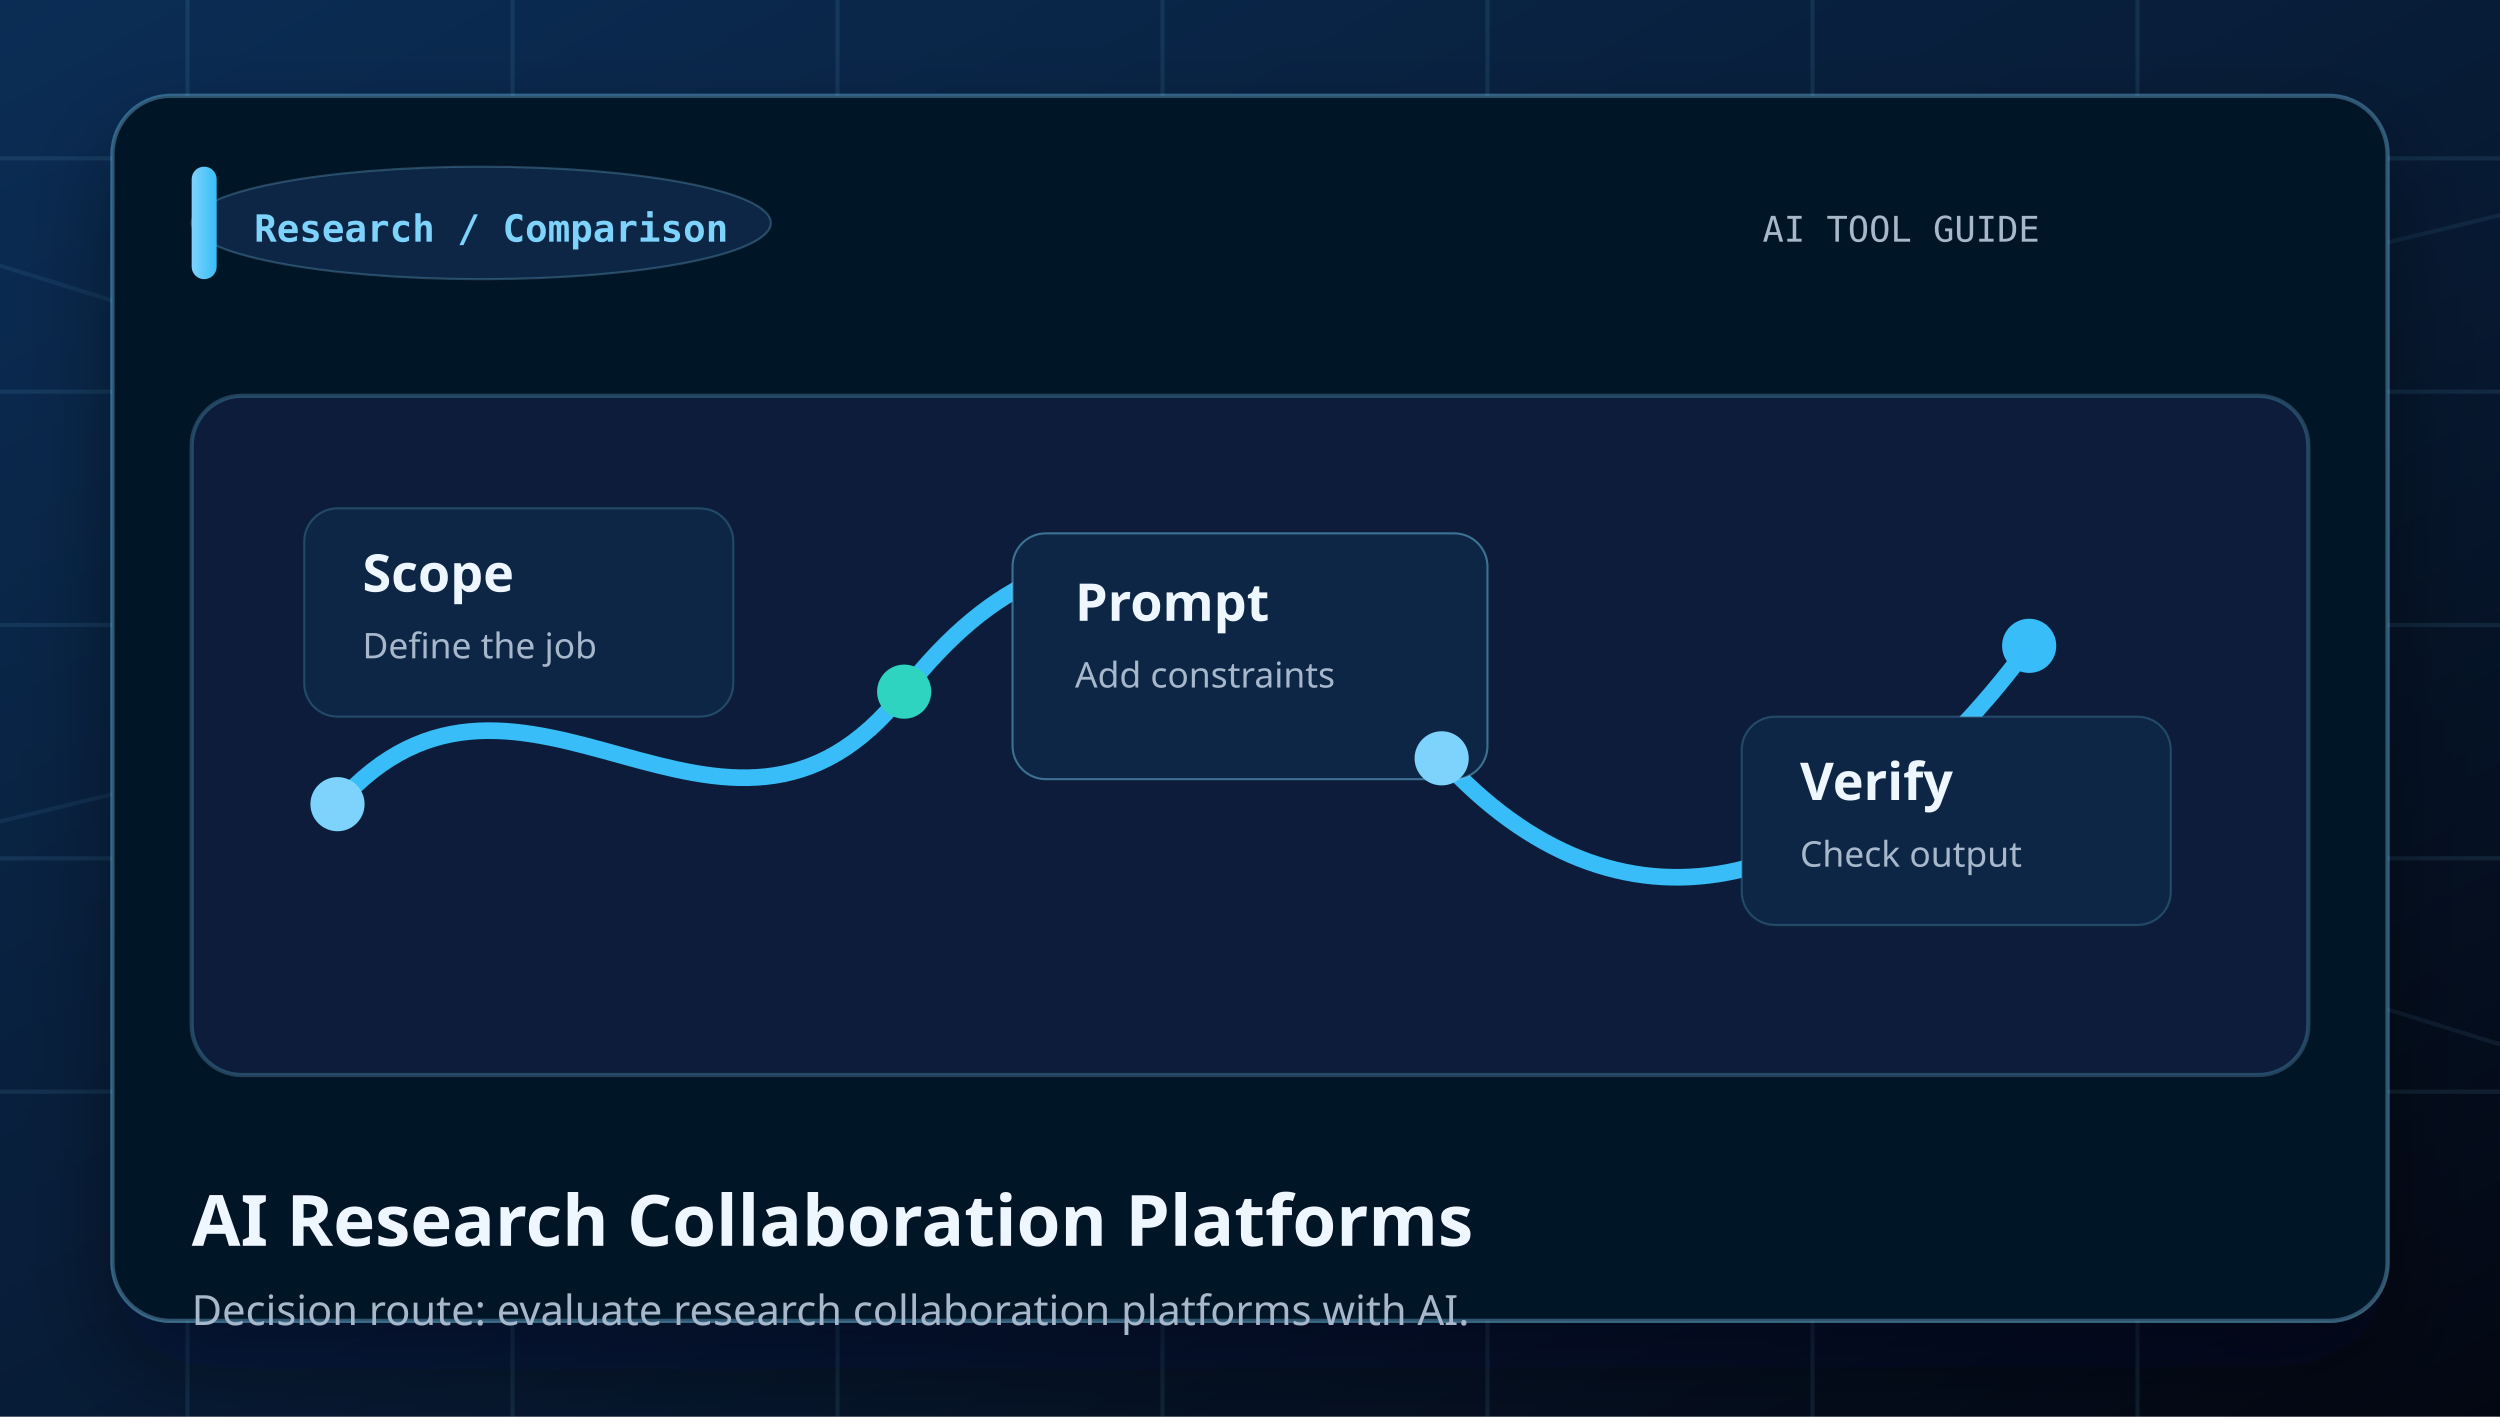
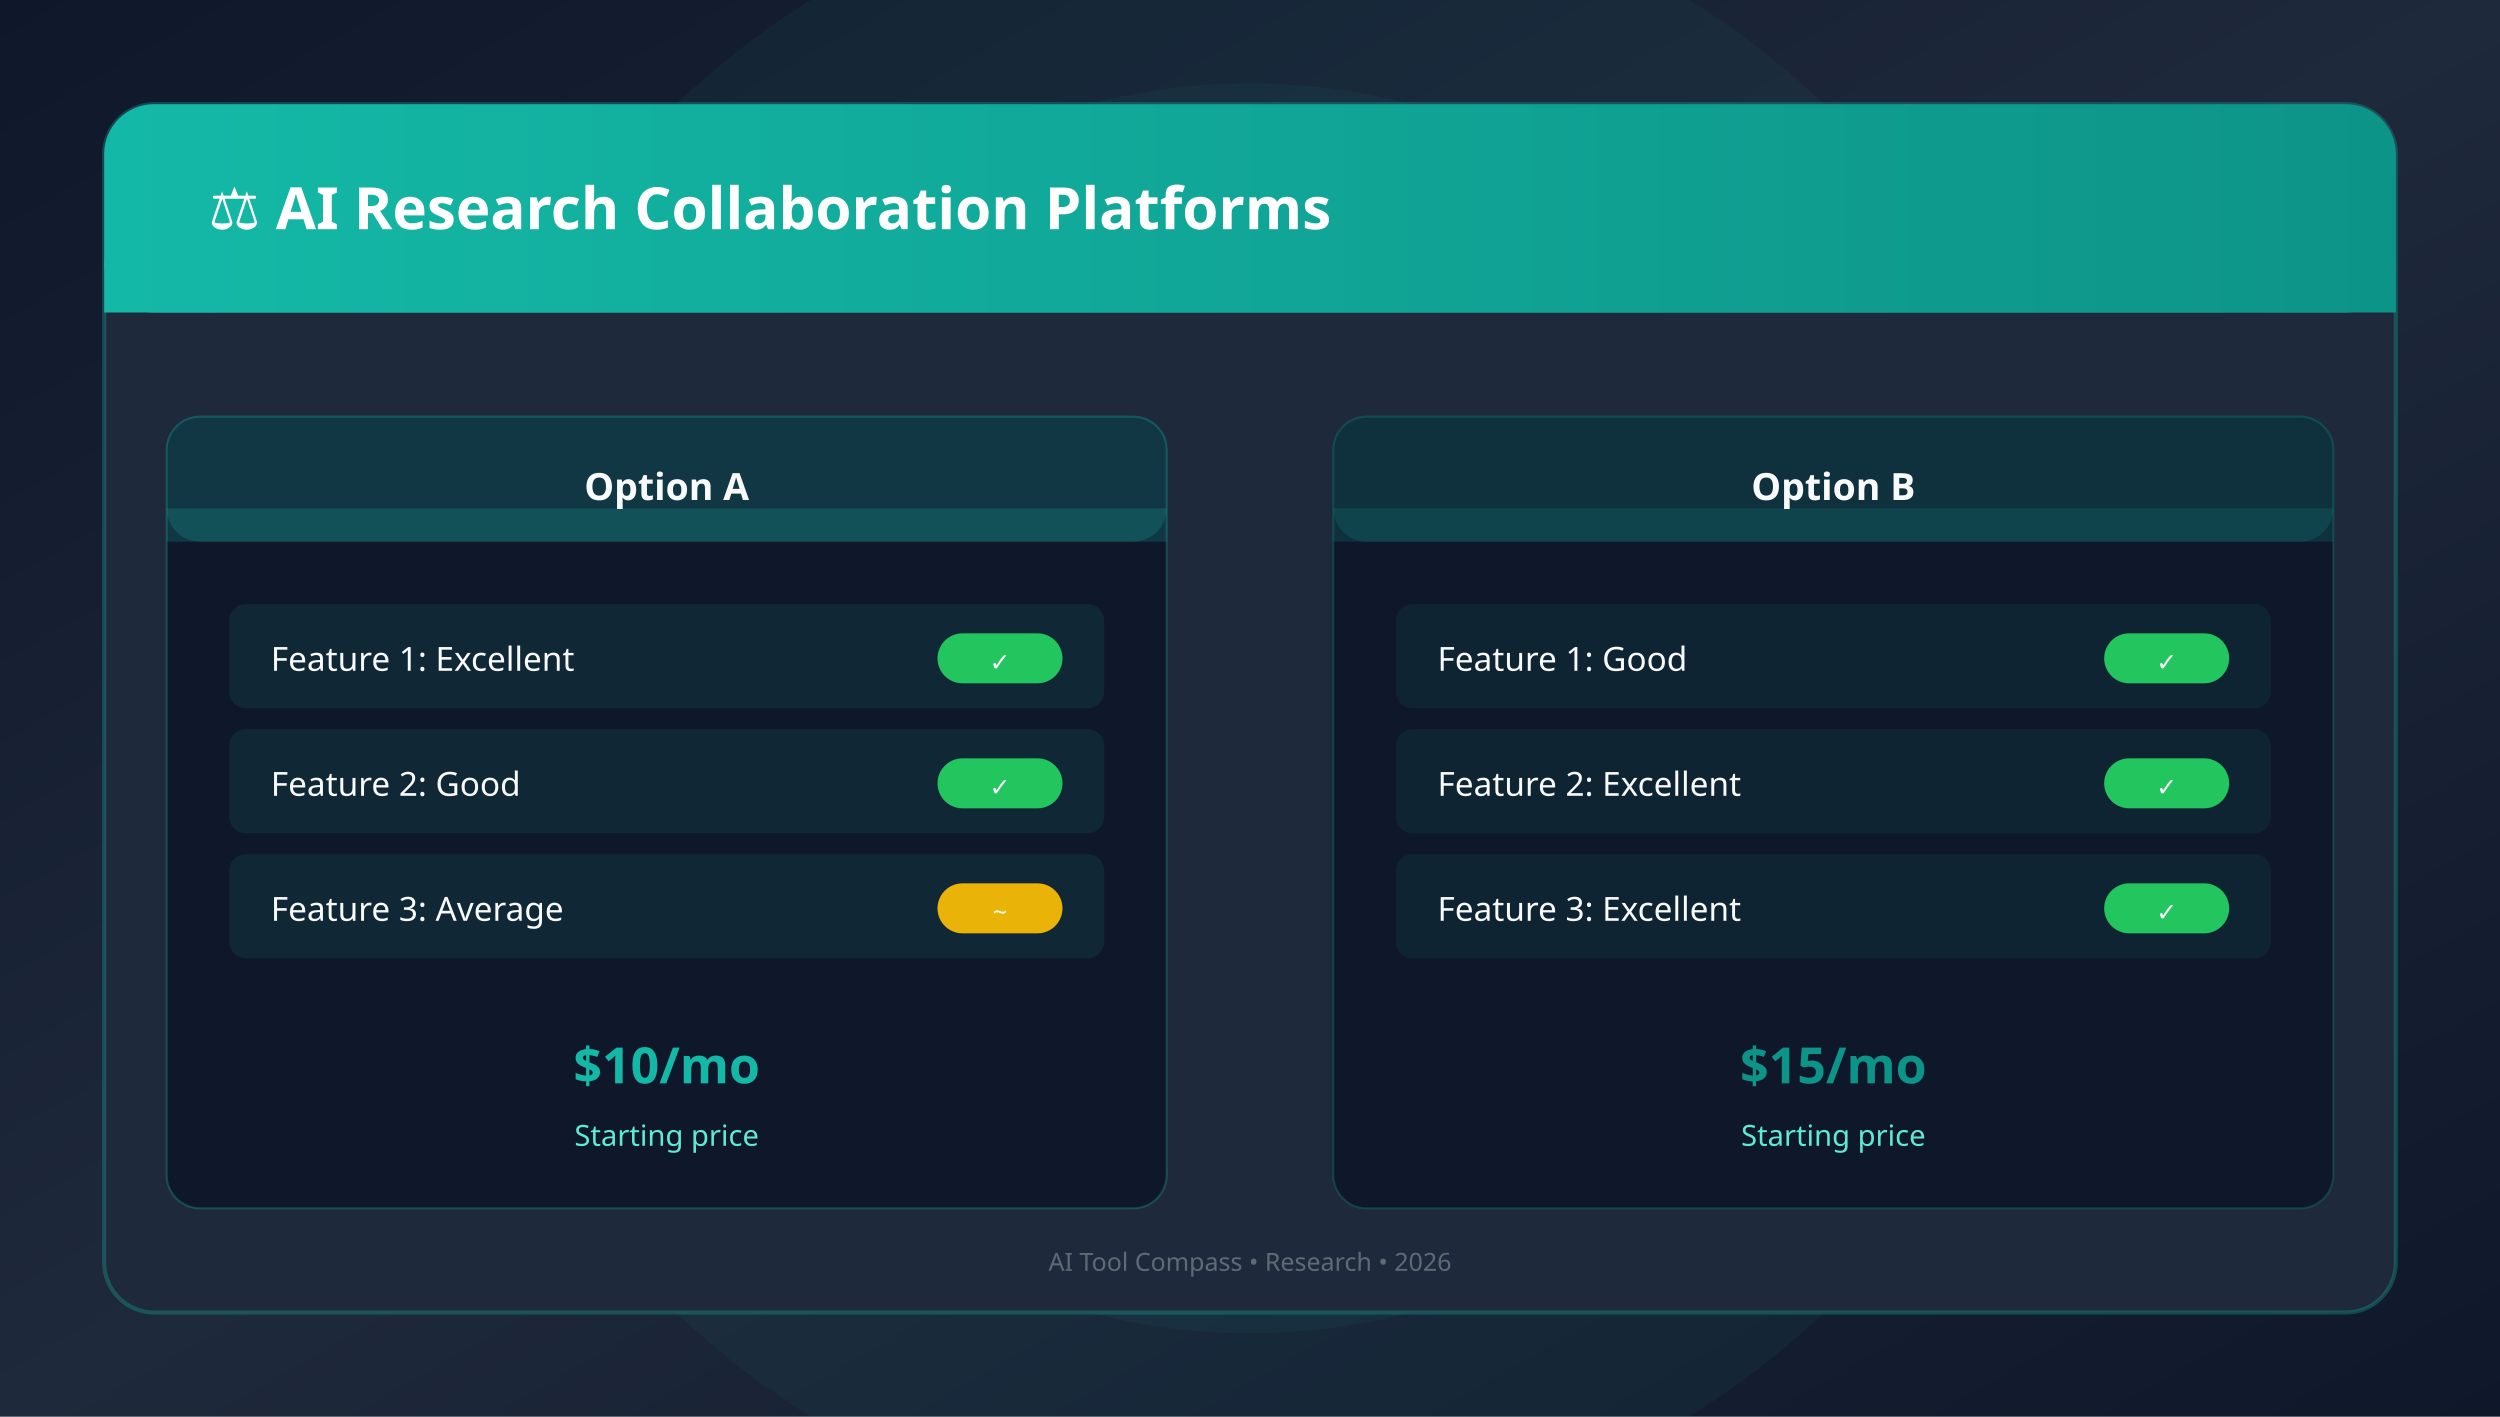
<svg xmlns="http://www.w3.org/2000/svg" width="1200" height="680" viewBox="0 0 1200 680" role="img" aria-labelledby="title desc">
  <defs>
-     <linearGradient id="articleBg" x1="0" x2="1" y1="0" y2="1">
-       <stop offset="0" stop-color="#0b2d55" />
-       <stop offset=".56" stop-color="#071a33" />
-       <stop offset="1" stop-color="#030712" />
+     <linearGradient id="bg" x1="0" x2="1" y1="0" y2="1">
+       <stop offset="0" stop-color="#0f172a" />
+       <stop offset="0.5" stop-color="#1e293b" />
+       <stop offset="1" stop-color="#0f172a" />
    </linearGradient>
-     <linearGradient id="articleAccent" x1="0" x2="1">
-       <stop offset="0" stop-color="#7dd3fc" />
-       <stop offset="1" stop-color="#38bdf8" />
+     <linearGradient id="accent" x1="0" x2="1">
+       <stop offset="0" stop-color="#14b8a6" />
+       <stop offset="1" stop-color="#0d9488" />
    </linearGradient>
-     <filter id="articleShadow" x="-20%" y="-20%" width="140%" height="140%">
-       <feDropShadow dx="0" dy="22" stdDeviation="22" flood-color="#020617" flood-opacity=".42" />
-     </filter>
  </defs>
-   <rect width="1200" height="680" fill="url(#articleBg)" />
-   <path d="M0 76h1200M0 188h1200M0 300h1200M0 412h1200M0 524h1200M90 0v680M246 0v680M402 0v680M558 0v680M714 0v680M870 0v680M1026 0v680" stroke="#7dd3fc" stroke-width="2" opacity=".10" />
-   <path d="M-24 120L1260 520M-40 404L1230 96" stroke="#7dd3fc" stroke-width="2" stroke-opacity=".08" />
-   <g filter="url(#articleShadow)">
-     <rect x="54" y="46" width="1092" height="588" rx="28" fill="#061426" stroke="#7dd3fc" stroke-opacity=".34" stroke-width="2" />
-     <rect x="92" y="80" width="278" height="54" rx="999" fill="#0f2745" stroke="#7dd3fc" stroke-opacity=".26" />
-     <rect x="92" y="80" width="12" height="54" rx="6" fill="url(#articleAccent)" />
-     <text x="122" y="116" font-family="Cascadia Mono,Consolas,monospace" font-size="18" font-weight="800" fill="#7dd3fc">Research / Comparison</text>
-     <text x="846" y="116" font-family="Cascadia Mono,Consolas,monospace" font-size="17" fill="#a7b8cc">AI TOOL GUIDE</text>
-     <g transform="translate(92 190)">
-       <rect width="1016" height="326" rx="24" fill="#081f3a" stroke="#7dd3fc" stroke-opacity=".25" stroke-width="2" />
-       <path d="M70 196C158 96 256 252 342 142S516 82 600 174s188 72 282-54" fill="none" stroke="#38bdf8" stroke-width="8" stroke-linecap="round" />
-       <g font-family="Segoe UI,Trebuchet MS,sans-serif">
-         <rect x="54" y="54" width="206" height="100" rx="16" fill="#0f2745" stroke="#7dd3fc" stroke-opacity=".22" />
-         <text x="82" y="94" font-size="25" font-weight="800" fill="#eef7ff">Scope</text>
-         <text x="82" y="126" font-size="17" fill="#a7b8cc">Define the job</text>
-         <rect x="394" y="66" width="228" height="118" rx="16" fill="#0f2745" stroke="#7dd3fc" stroke-opacity=".44" />
-         <text x="424" y="108" font-size="25" font-weight="800" fill="#eef7ff">Prompt</text>
-         <text x="424" y="140" font-size="17" fill="#a7b8cc">Add constraints</text>
-         <rect x="744" y="154" width="206" height="100" rx="16" fill="#0f2745" stroke="#7dd3fc" stroke-opacity=".22" />
-         <text x="772" y="194" font-size="25" font-weight="800" fill="#eef7ff">Verify</text>
-         <text x="772" y="226" font-size="17" fill="#a7b8cc">Check output</text>
-       </g>
-       <circle cx="70" cy="196" r="13" fill="#7dd3fc" />
-       <circle cx="342" cy="142" r="13" fill="#2dd4bf" />
-       <circle cx="600" cy="174" r="13" fill="#7dd3fc" />
-       <circle cx="882" cy="120" r="13" fill="#38bdf8" />
+   <rect width="1200" height="680" fill="url(#bg)" />
+   <circle cx="600" cy="340" r="400" fill="#14b8a6" opacity="0.05" />
+   <circle cx="600" cy="340" r="300" fill="#14b8a6" opacity="0.05" />
+   <circle cx="600" cy="340" r="200" fill="#14b8a6" opacity="0.05" />
+   <rect x="50" y="50" width="1100" height="580" rx="24" fill="#1e293b" stroke="#14b8a6" stroke-opacity="0.3" stroke-width="2" />
+   <rect x="50" y="50" width="1100" height="100" rx="24" fill="url(#accent)" />
+   <rect x="50" y="126" width="1100" height="24" fill="url(#accent)" />
+   <text x="100" y="110" font-family="system-ui,sans-serif" font-size="28" font-weight="700" fill="#fff">⚖️ AI Research Collaboration Platforms</text>
+   <g transform="translate(80, 200)">
+     <rect width="480" height="380" rx="16" fill="#0f172a" stroke="#14b8a6" stroke-opacity="0.3" stroke-width="1" />
+     <rect width="480" height="60" rx="16" fill="#14b8a6" opacity="0.2" />
+     <rect y="44" width="480" height="16" fill="#14b8a6" opacity="0.2" />
+     <text x="240" y="40" font-family="system-ui,sans-serif" font-size="18" font-weight="600" fill="#f8fafc" text-anchor="middle">Option A</text>
+     <g transform="translate(30, 90)">
+       <rect width="420" height="50" rx="8" fill="#14b8a6" opacity="0.1" />
+       <text x="20" y="32" font-family="system-ui,sans-serif" font-size="16" fill="#f8fafc">Feature 1: Excellent</text>
+       <rect x="340" y="14" width="60" height="24" rx="12" fill="#22c55e" />
+       <text x="370" y="32" font-family="system-ui,sans-serif" font-size="12" fill="#fff" text-anchor="middle">✓</text>
    </g>
-     <text x="92" y="598" font-family="Segoe UI,Trebuchet MS,sans-serif" font-size="34" font-weight="800" fill="#eef7ff">AI Research Collaboration Platforms</text>
-     <text x="92" y="636" font-family="Segoe UI,Trebuchet MS,sans-serif" font-size="20" fill="#a7b8cc">Decision route: evaluate research collaboration platforms with AI.</text>
+     <g transform="translate(30, 150)">
+       <rect width="420" height="50" rx="8" fill="#14b8a6" opacity="0.1" />
+       <text x="20" y="32" font-family="system-ui,sans-serif" font-size="16" fill="#f8fafc">Feature 2: Good</text>
+       <rect x="340" y="14" width="60" height="24" rx="12" fill="#22c55e" />
+       <text x="370" y="32" font-family="system-ui,sans-serif" font-size="12" fill="#fff" text-anchor="middle">✓</text>
+     </g>
+     <g transform="translate(30, 210)">
+       <rect width="420" height="50" rx="8" fill="#14b8a6" opacity="0.1" />
+       <text x="20" y="32" font-family="system-ui,sans-serif" font-size="16" fill="#f8fafc">Feature 3: Average</text>
+       <rect x="340" y="14" width="60" height="24" rx="12" fill="#eab308" />
+       <text x="370" y="32" font-family="system-ui,sans-serif" font-size="12" fill="#fff" text-anchor="middle">~</text>
+     </g>
+     <text x="240" y="320" font-family="system-ui,sans-serif" font-size="24" font-weight="700" fill="#14b8a6" text-anchor="middle">$10/mo</text>
+     <text x="240" y="350" font-family="system-ui,sans-serif" font-size="14" fill="#5eead4" text-anchor="middle">Starting price</text>
  </g>
+   <g transform="translate(640, 200)">
+     <rect width="480" height="380" rx="16" fill="#0f172a" stroke="#0d9488" stroke-opacity="0.3" stroke-width="1" />
+     <rect width="480" height="60" rx="16" fill="#0d9488" opacity="0.2" />
+     <rect y="44" width="480" height="16" fill="#0d9488" opacity="0.2" />
+     <text x="240" y="40" font-family="system-ui,sans-serif" font-size="18" font-weight="600" fill="#f8fafc" text-anchor="middle">Option B</text>
+     <g transform="translate(30, 90)">
+       <rect width="420" height="50" rx="8" fill="#0d9488" opacity="0.1" />
+       <text x="20" y="32" font-family="system-ui,sans-serif" font-size="16" fill="#f8fafc">Feature 1: Good</text>
+       <rect x="340" y="14" width="60" height="24" rx="12" fill="#22c55e" />
+       <text x="370" y="32" font-family="system-ui,sans-serif" font-size="12" fill="#fff" text-anchor="middle">✓</text>
+     </g>
+     <g transform="translate(30, 150)">
+       <rect width="420" height="50" rx="8" fill="#0d9488" opacity="0.1" />
+       <text x="20" y="32" font-family="system-ui,sans-serif" font-size="16" fill="#f8fafc">Feature 2: Excellent</text>
+       <rect x="340" y="14" width="60" height="24" rx="12" fill="#22c55e" />
+       <text x="370" y="32" font-family="system-ui,sans-serif" font-size="12" fill="#fff" text-anchor="middle">✓</text>
+     </g>
+     <g transform="translate(30, 210)">
+       <rect width="420" height="50" rx="8" fill="#0d9488" opacity="0.1" />
+       <text x="20" y="32" font-family="system-ui,sans-serif" font-size="16" fill="#f8fafc">Feature 3: Excellent</text>
+       <rect x="340" y="14" width="60" height="24" rx="12" fill="#22c55e" />
+       <text x="370" y="32" font-family="system-ui,sans-serif" font-size="12" fill="#fff" text-anchor="middle">✓</text>
+     </g>
+     <text x="240" y="320" font-family="system-ui,sans-serif" font-size="24" font-weight="700" fill="#0d9488" text-anchor="middle">$15/mo</text>
+     <text x="240" y="350" font-family="system-ui,sans-serif" font-size="14" fill="#5eead4" text-anchor="middle">Starting price</text>
+   </g>
+   <text x="600" y="610" font-family="system-ui,sans-serif" font-size="12" fill="rgba(255,255,255,0.3)" text-anchor="middle">AI Tool Compass • Research • 2026</text>
</svg>
